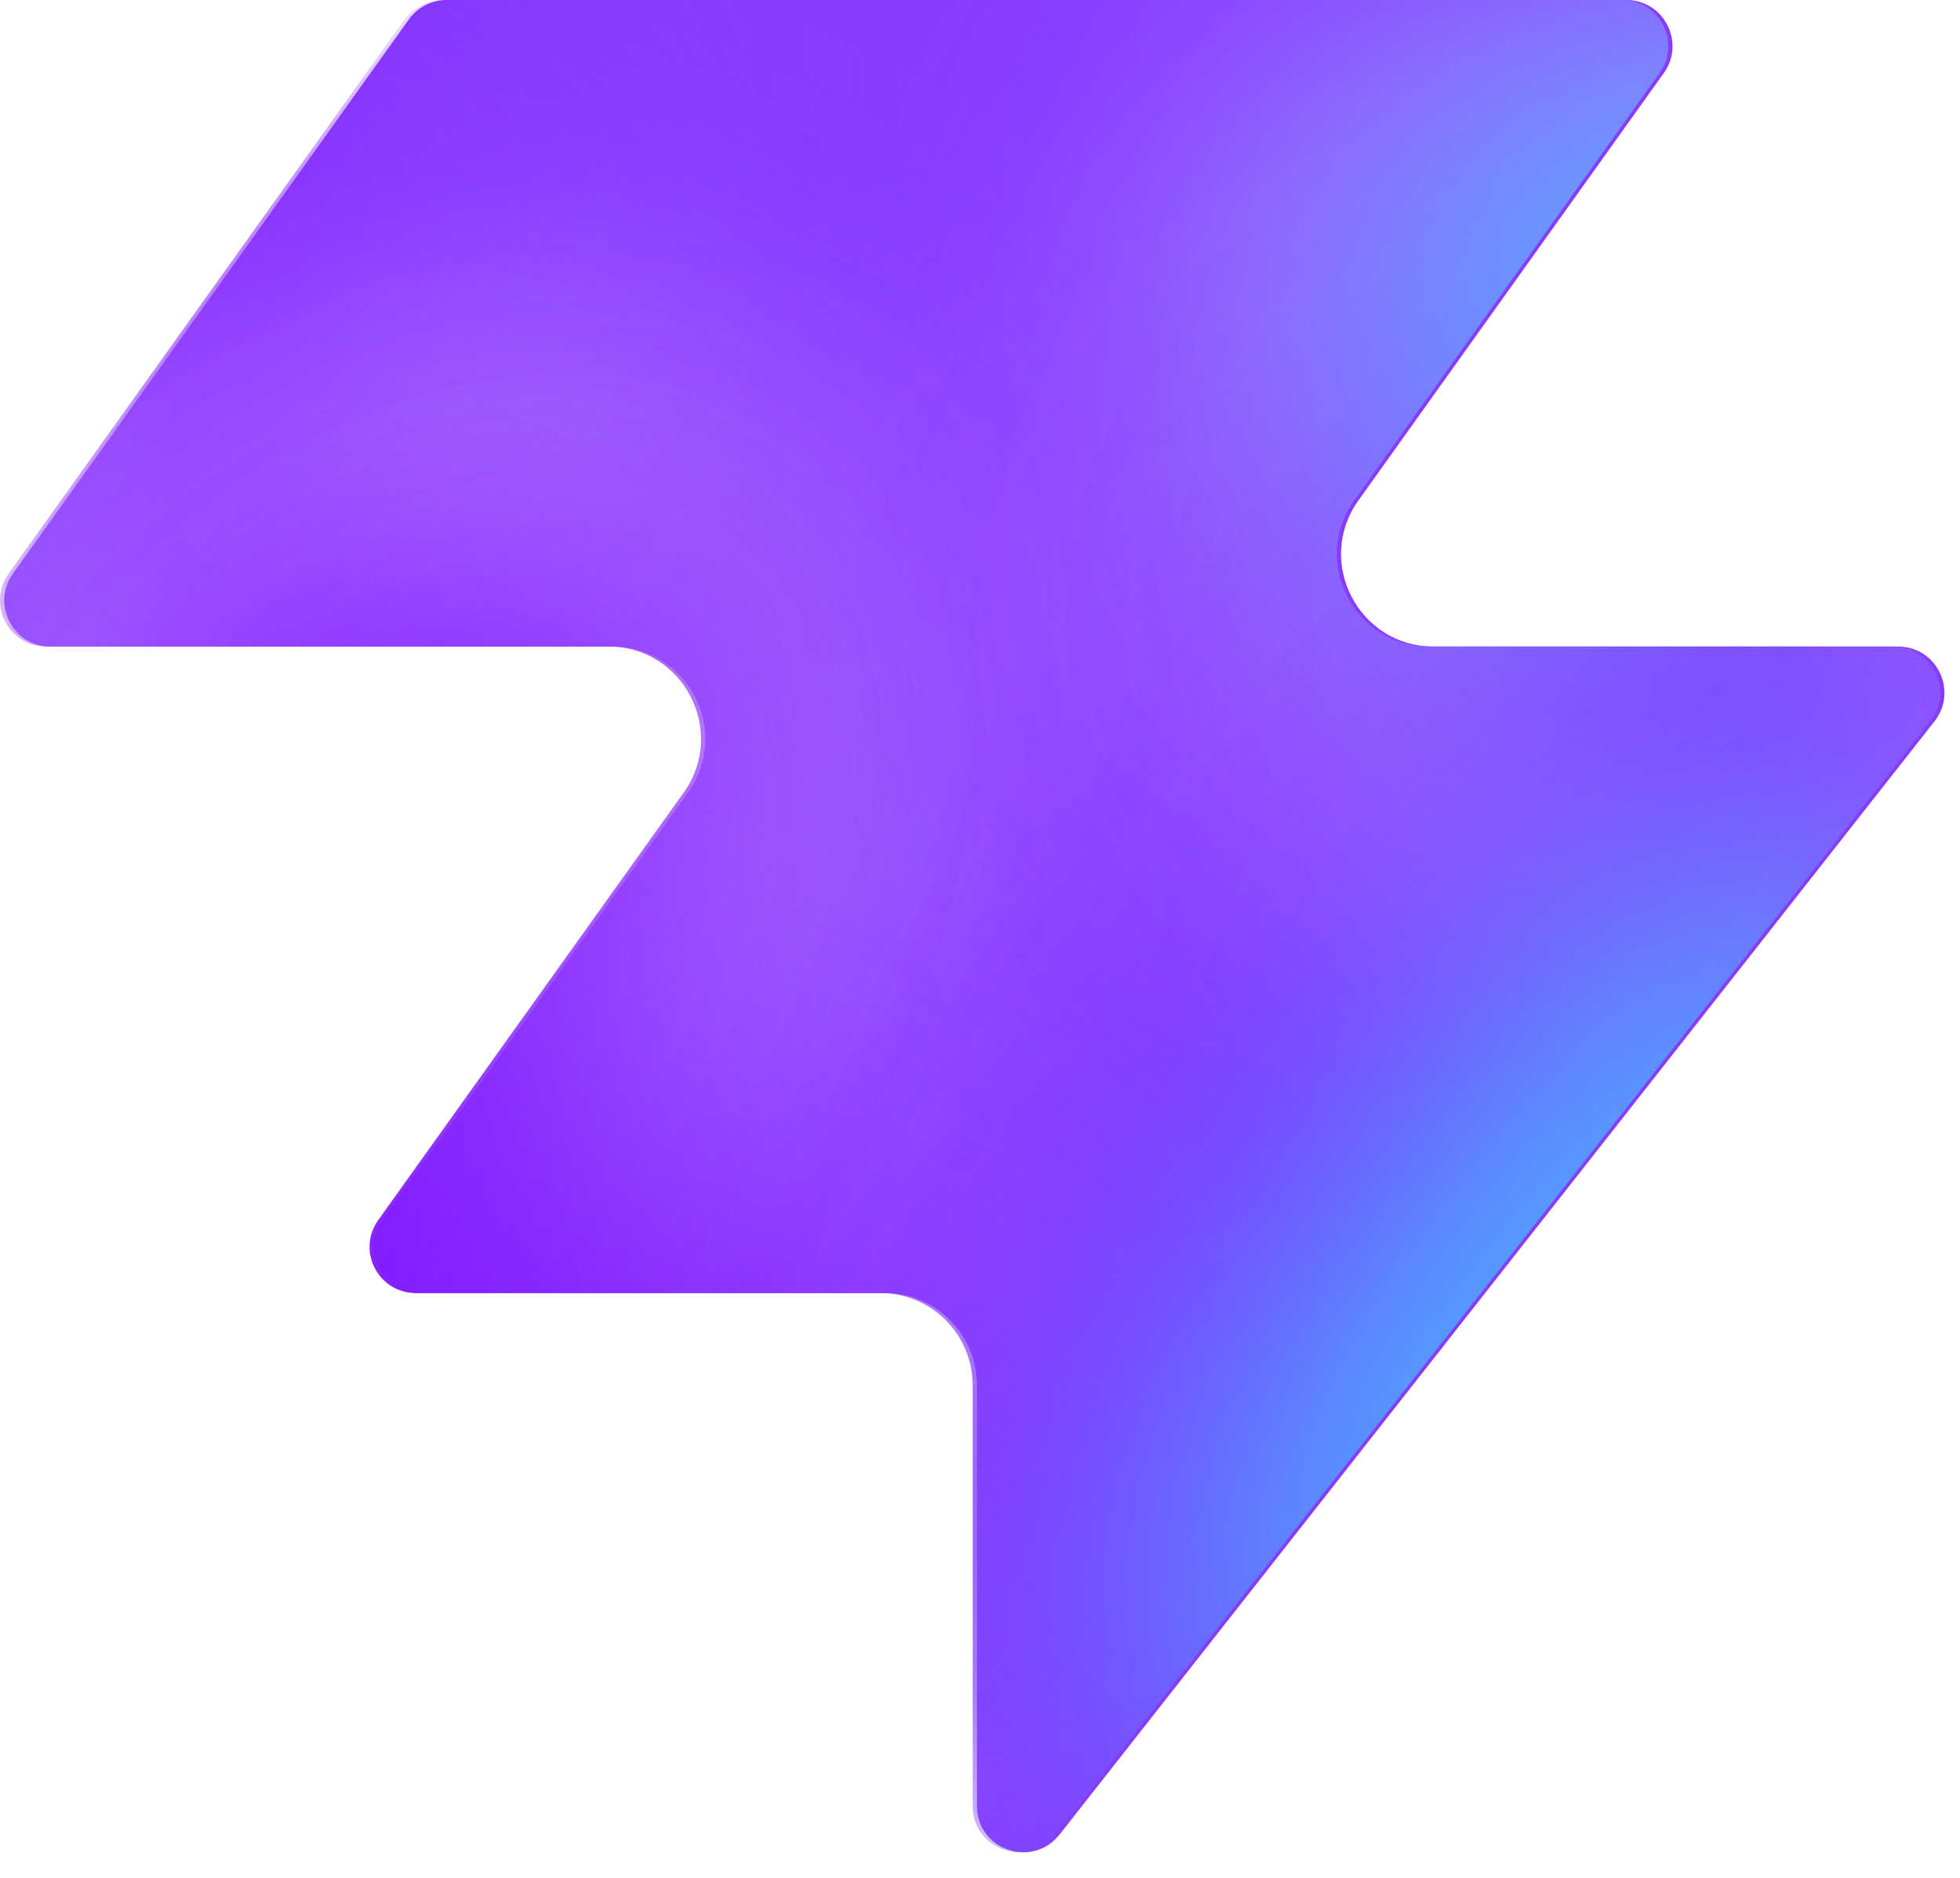
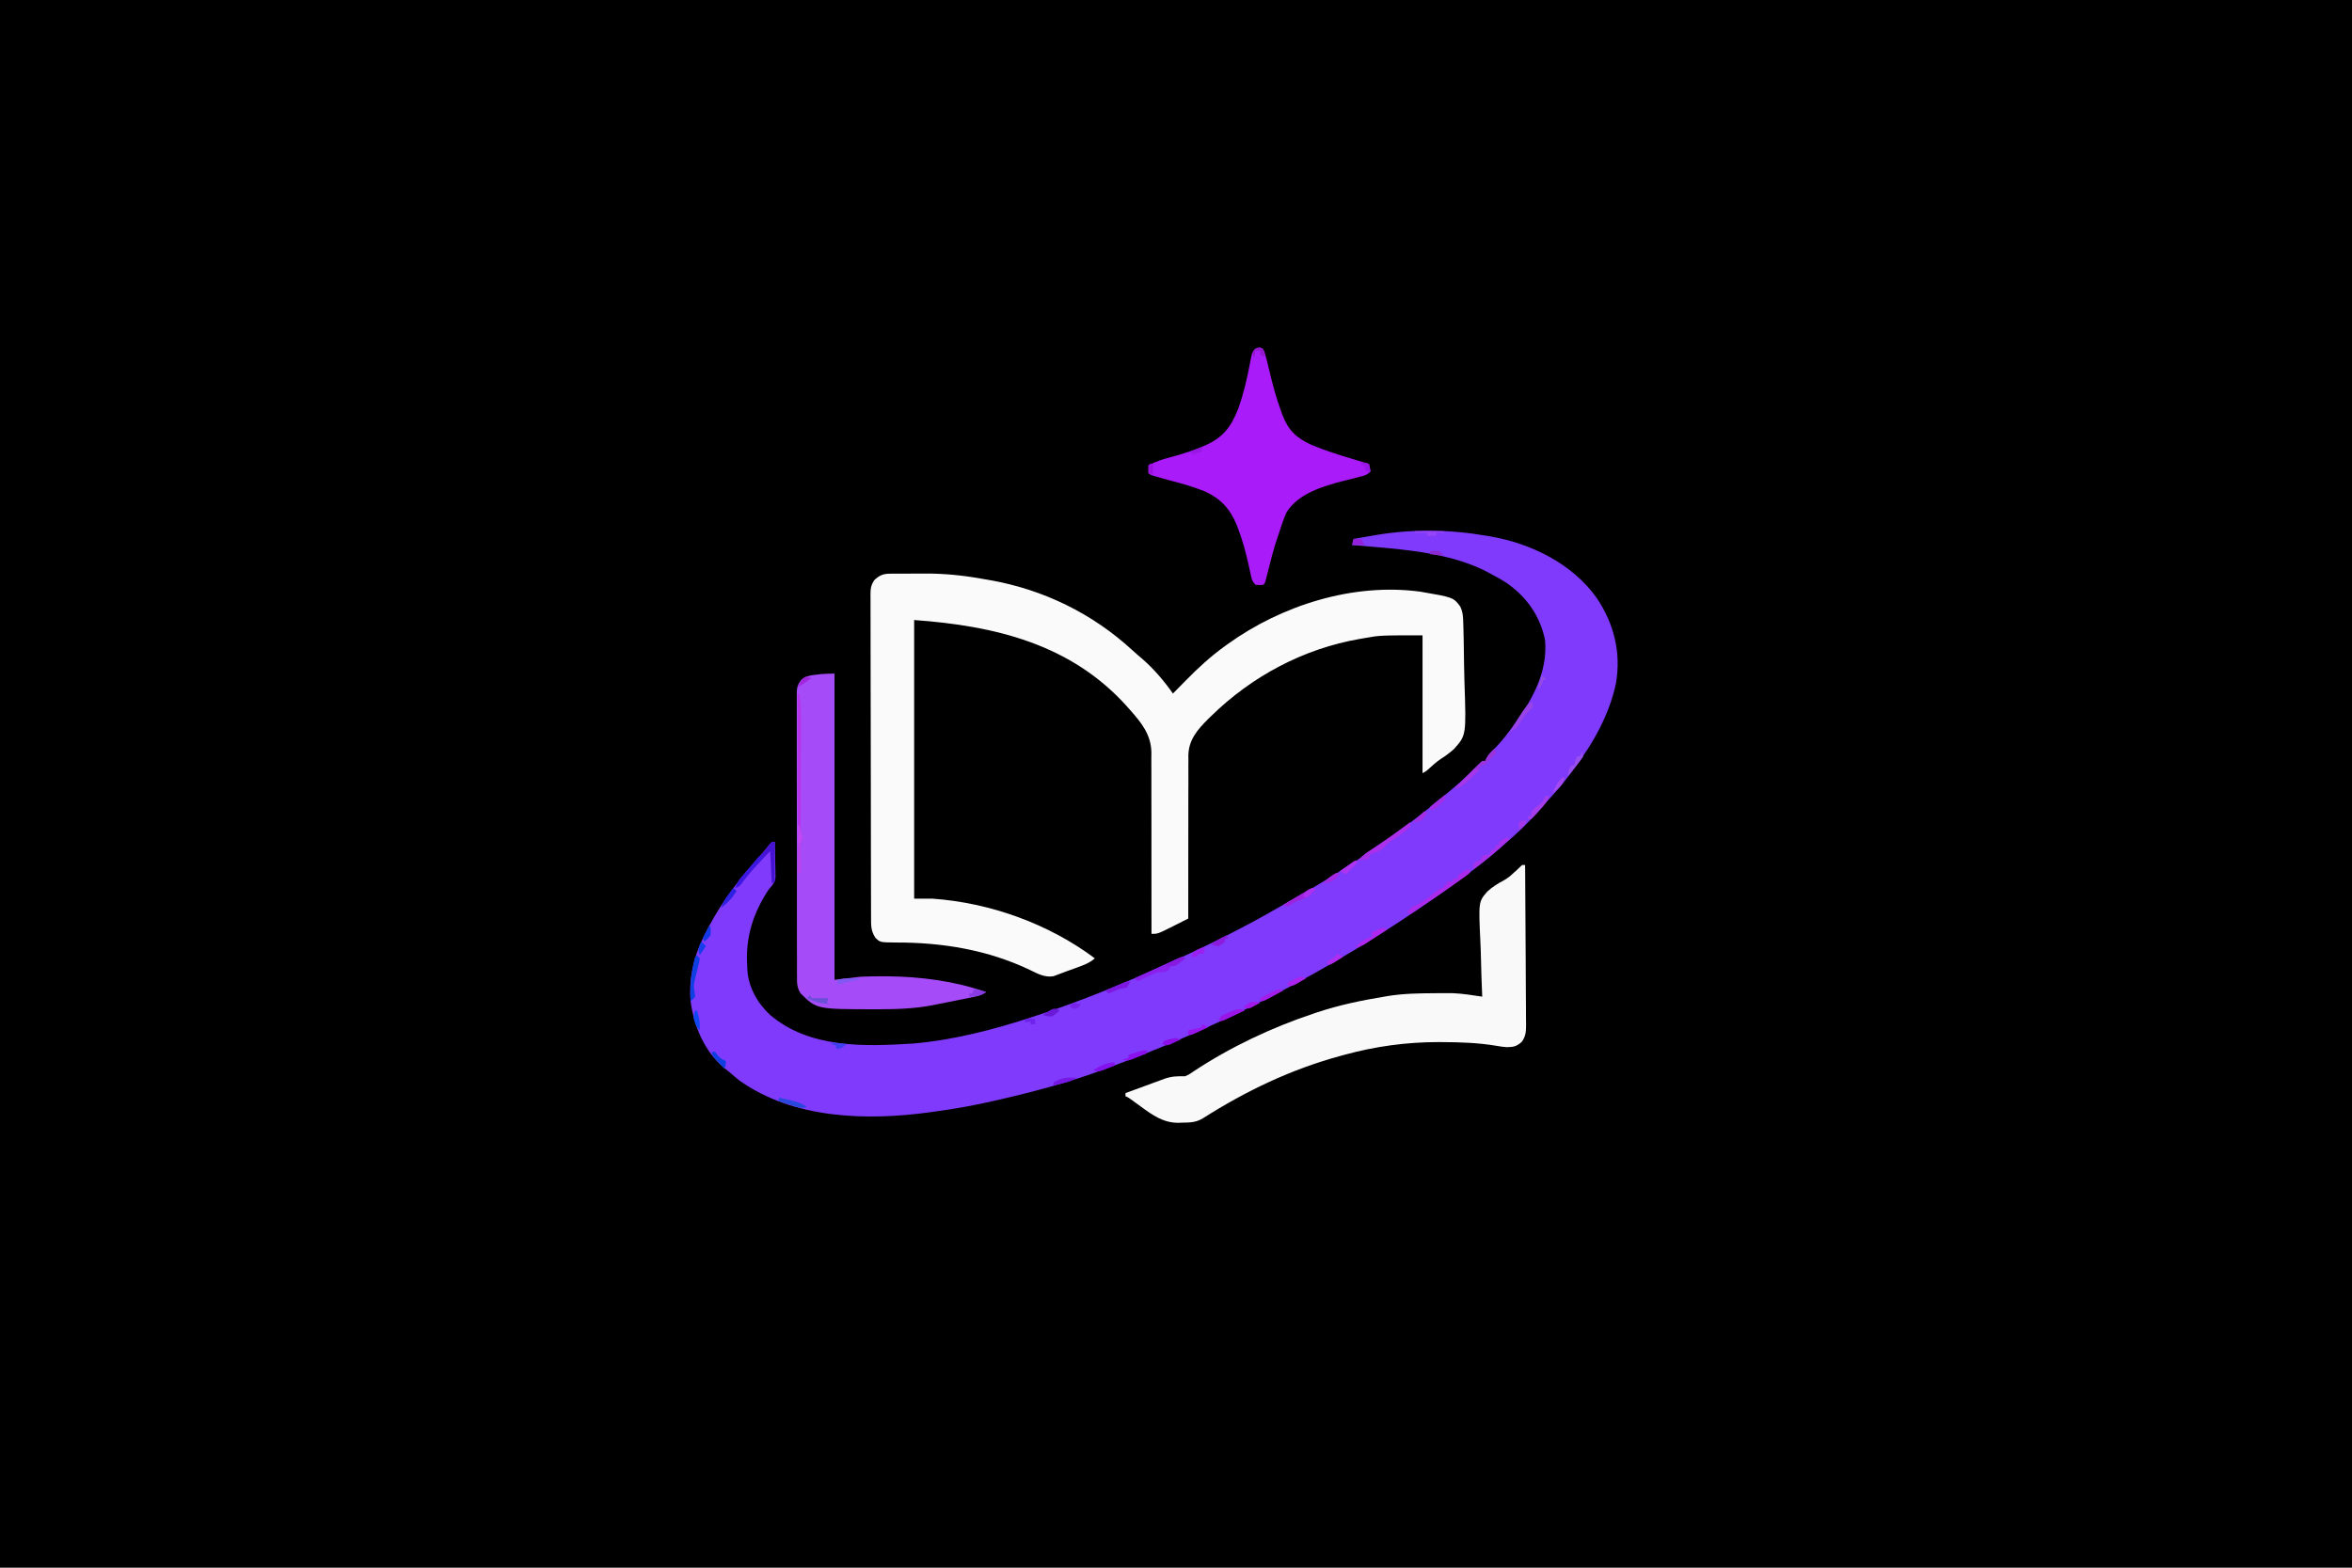
- <svg xmlns="http://www.w3.org/2000/svg" width="48" height="46" fill="none" viewBox="0 0 48 46">
-   <path fill="#863bff" d="M25.946 44.938c-.664.845-2.021.375-2.021-.698V33.937a2.26 2.26 0 0 0-2.262-2.262H10.287c-.92 0-1.456-1.04-.92-1.788l7.48-10.471c1.07-1.497 0-3.578-1.842-3.578H1.237c-.92 0-1.456-1.04-.92-1.788L10.013.474c.214-.297.556-.474.92-.474h28.894c.92 0 1.456 1.04.92 1.788l-7.48 10.471c-1.07 1.498 0 3.579 1.842 3.579h11.377c.943 0 1.473 1.088.89 1.83L25.947 44.94z" style="fill:#863bff;fill:color(display-p3 .525 .23 1);fill-opacity:1" />
-   <mask id="a" width="48" height="46" x="0" y="0" maskUnits="userSpaceOnUse" style="mask-type:alpha">
-     <path fill="#000" d="M25.842 44.938c-.664.844-2.021.375-2.021-.698V33.937a2.26 2.26 0 0 0-2.262-2.262H10.183c-.92 0-1.456-1.04-.92-1.788l7.48-10.471c1.07-1.498 0-3.579-1.842-3.579H1.133c-.92 0-1.456-1.04-.92-1.787L9.91.473c.214-.297.556-.474.92-.474h28.894c.92 0 1.456 1.04.92 1.788l-7.48 10.471c-1.07 1.498 0 3.578 1.842 3.578h11.377c.943 0 1.473 1.088.89 1.832L25.843 44.94z" style="fill:#000;fill-opacity:1" />
-   </mask>
-   <g mask="url(#a)">
-     <g filter="url(#b)">
-       <ellipse cx="5.508" cy="14.704" fill="#ede6ff" rx="5.508" ry="14.704" style="fill:#ede6ff;fill:color(display-p3 .927 .903 1);fill-opacity:1" transform="matrix(.00324 1 1 -.00324 -4.47 31.516)" />
-     </g>
-     <g filter="url(#c)">
-       <ellipse cx="10.399" cy="29.851" fill="#ede6ff" rx="10.399" ry="29.851" style="fill:#ede6ff;fill:color(display-p3 .927 .903 1);fill-opacity:1" transform="matrix(.00324 1 1 -.00324 -39.328 7.883)" />
-     </g>
-     <g filter="url(#d)">
-       <ellipse cx="5.508" cy="30.487" fill="#7e14ff" rx="5.508" ry="30.487" style="fill:#7e14ff;fill:color(display-p3 .492 .077 1);fill-opacity:1" transform="rotate(89.814 -25.913 -14.639)scale(1 -1)" />
-     </g>
-     <g filter="url(#e)">
-       <ellipse cx="5.508" cy="30.599" fill="#7e14ff" rx="5.508" ry="30.599" style="fill:#7e14ff;fill:color(display-p3 .492 .077 1);fill-opacity:1" transform="rotate(89.814 -32.644 -3.334)scale(1 -1)" />
-     </g>
-     <g filter="url(#f)">
-       <ellipse cx="5.508" cy="30.599" fill="#7e14ff" rx="5.508" ry="30.599" style="fill:#7e14ff;fill:color(display-p3 .492 .077 1);fill-opacity:1" transform="matrix(.00324 1 1 -.00324 -34.34 30.47)" />
-     </g>
-     <g filter="url(#g)">
-       <ellipse cx="14.072" cy="22.078" fill="#ede6ff" rx="14.072" ry="22.078" style="fill:#ede6ff;fill:color(display-p3 .927 .903 1);fill-opacity:1" transform="rotate(93.35 24.506 48.493)scale(-1 1)" />
-     </g>
-     <g filter="url(#h)">
-       <ellipse cx="3.47" cy="21.501" fill="#7e14ff" rx="3.47" ry="21.501" style="fill:#7e14ff;fill:color(display-p3 .492 .077 1);fill-opacity:1" transform="rotate(89.009 28.708 47.59)scale(-1 1)" />
-     </g>
-     <g filter="url(#i)">
-       <ellipse cx="3.47" cy="21.501" fill="#7e14ff" rx="3.47" ry="21.501" style="fill:#7e14ff;fill:color(display-p3 .492 .077 1);fill-opacity:1" transform="rotate(89.009 28.708 47.59)scale(-1 1)" />
-     </g>
-     <g filter="url(#j)">
-       <ellipse cx=".387" cy="8.972" fill="#7e14ff" rx="4.407" ry="29.108" style="fill:#7e14ff;fill:color(display-p3 .492 .077 1);fill-opacity:1" transform="rotate(39.51 .387 8.972)" />
-     </g>
-     <g filter="url(#k)">
-       <ellipse cx="47.523" cy="-6.092" fill="#7e14ff" rx="4.407" ry="29.108" style="fill:#7e14ff;fill:color(display-p3 .492 .077 1);fill-opacity:1" transform="rotate(37.892 47.523 -6.092)" />
-     </g>
-     <g filter="url(#l)">
-       <ellipse cx="41.412" cy="6.333" fill="#47bfff" rx="5.971" ry="9.665" style="fill:#47bfff;fill:color(display-p3 .28 .748 1);fill-opacity:1" transform="rotate(37.892 41.412 6.333)" />
-     </g>
-     <g filter="url(#m)">
-       <ellipse cx="-1.879" cy="38.332" fill="#7e14ff" rx="4.407" ry="29.108" style="fill:#7e14ff;fill:color(display-p3 .492 .077 1);fill-opacity:1" transform="rotate(37.892 -1.88 38.332)" />
-     </g>
-     <g filter="url(#n)">
-       <ellipse cx="-1.879" cy="38.332" fill="#7e14ff" rx="4.407" ry="29.108" style="fill:#7e14ff;fill:color(display-p3 .492 .077 1);fill-opacity:1" transform="rotate(37.892 -1.88 38.332)" />
-     </g>
-     <g filter="url(#o)">
-       <ellipse cx="35.651" cy="29.907" fill="#7e14ff" rx="4.407" ry="29.108" style="fill:#7e14ff;fill:color(display-p3 .492 .077 1);fill-opacity:1" transform="rotate(37.892 35.651 29.907)" />
-     </g>
-     <g filter="url(#p)">
-       <ellipse cx="38.418" cy="32.4" fill="#47bfff" rx="5.971" ry="15.297" style="fill:#47bfff;fill:color(display-p3 .28 .748 1);fill-opacity:1" transform="rotate(37.892 38.418 32.4)" />
-     </g>
-   </g>
-   <defs>
-     <filter id="b" width="60.045" height="41.654" x="-19.77" y="16.149" color-interpolation-filters="sRGB" filterUnits="userSpaceOnUse">
-       <feFlood flood-opacity="0" result="BackgroundImageFix" />
-       <feBlend in="SourceGraphic" in2="BackgroundImageFix" result="shape" />
-       <feGaussianBlur result="effect1_foregroundBlur_2002_17158" stdDeviation="7.659" />
-     </filter>
-     <filter id="c" width="90.34" height="51.437" x="-54.613" y="-7.533" color-interpolation-filters="sRGB" filterUnits="userSpaceOnUse">
-       <feFlood flood-opacity="0" result="BackgroundImageFix" />
-       <feBlend in="SourceGraphic" in2="BackgroundImageFix" result="shape" />
-       <feGaussianBlur result="effect1_foregroundBlur_2002_17158" stdDeviation="7.659" />
-     </filter>
-     <filter id="d" width="79.355" height="29.4" x="-49.64" y="2.03" color-interpolation-filters="sRGB" filterUnits="userSpaceOnUse">
-       <feFlood flood-opacity="0" result="BackgroundImageFix" />
-       <feBlend in="SourceGraphic" in2="BackgroundImageFix" result="shape" />
-       <feGaussianBlur result="effect1_foregroundBlur_2002_17158" stdDeviation="4.596" />
-     </filter>
-     <filter id="e" width="79.579" height="29.4" x="-45.045" y="20.029" color-interpolation-filters="sRGB" filterUnits="userSpaceOnUse">
-       <feFlood flood-opacity="0" result="BackgroundImageFix" />
-       <feBlend in="SourceGraphic" in2="BackgroundImageFix" result="shape" />
-       <feGaussianBlur result="effect1_foregroundBlur_2002_17158" stdDeviation="4.596" />
-     </filter>
-     <filter id="f" width="79.579" height="29.4" x="-43.513" y="21.178" color-interpolation-filters="sRGB" filterUnits="userSpaceOnUse">
-       <feFlood flood-opacity="0" result="BackgroundImageFix" />
-       <feBlend in="SourceGraphic" in2="BackgroundImageFix" result="shape" />
-       <feGaussianBlur result="effect1_foregroundBlur_2002_17158" stdDeviation="4.596" />
-     </filter>
-     <filter id="g" width="74.749" height="58.852" x="15.756" y="-17.901" color-interpolation-filters="sRGB" filterUnits="userSpaceOnUse">
-       <feFlood flood-opacity="0" result="BackgroundImageFix" />
-       <feBlend in="SourceGraphic" in2="BackgroundImageFix" result="shape" />
-       <feGaussianBlur result="effect1_foregroundBlur_2002_17158" stdDeviation="7.659" />
-     </filter>
-     <filter id="h" width="61.377" height="25.362" x="23.548" y="2.284" color-interpolation-filters="sRGB" filterUnits="userSpaceOnUse">
-       <feFlood flood-opacity="0" result="BackgroundImageFix" />
-       <feBlend in="SourceGraphic" in2="BackgroundImageFix" result="shape" />
-       <feGaussianBlur result="effect1_foregroundBlur_2002_17158" stdDeviation="4.596" />
-     </filter>
-     <filter id="i" width="61.377" height="25.362" x="23.548" y="2.284" color-interpolation-filters="sRGB" filterUnits="userSpaceOnUse">
-       <feFlood flood-opacity="0" result="BackgroundImageFix" />
-       <feBlend in="SourceGraphic" in2="BackgroundImageFix" result="shape" />
-       <feGaussianBlur result="effect1_foregroundBlur_2002_17158" stdDeviation="4.596" />
-     </filter>
-     <filter id="j" width="56.045" height="63.649" x="-27.636" y="-22.853" color-interpolation-filters="sRGB" filterUnits="userSpaceOnUse">
-       <feFlood flood-opacity="0" result="BackgroundImageFix" />
-       <feBlend in="SourceGraphic" in2="BackgroundImageFix" result="shape" />
-       <feGaussianBlur result="effect1_foregroundBlur_2002_17158" stdDeviation="4.596" />
-     </filter>
-     <filter id="k" width="54.814" height="64.646" x="20.116" y="-38.415" color-interpolation-filters="sRGB" filterUnits="userSpaceOnUse">
-       <feFlood flood-opacity="0" result="BackgroundImageFix" />
-       <feBlend in="SourceGraphic" in2="BackgroundImageFix" result="shape" />
-       <feGaussianBlur result="effect1_foregroundBlur_2002_17158" stdDeviation="4.596" />
-     </filter>
-     <filter id="l" width="33.541" height="35.313" x="24.641" y="-11.323" color-interpolation-filters="sRGB" filterUnits="userSpaceOnUse">
-       <feFlood flood-opacity="0" result="BackgroundImageFix" />
-       <feBlend in="SourceGraphic" in2="BackgroundImageFix" result="shape" />
-       <feGaussianBlur result="effect1_foregroundBlur_2002_17158" stdDeviation="4.596" />
-     </filter>
-     <filter id="m" width="54.814" height="64.646" x="-29.286" y="6.009" color-interpolation-filters="sRGB" filterUnits="userSpaceOnUse">
-       <feFlood flood-opacity="0" result="BackgroundImageFix" />
-       <feBlend in="SourceGraphic" in2="BackgroundImageFix" result="shape" />
-       <feGaussianBlur result="effect1_foregroundBlur_2002_17158" stdDeviation="4.596" />
-     </filter>
-     <filter id="n" width="54.814" height="64.646" x="-29.286" y="6.009" color-interpolation-filters="sRGB" filterUnits="userSpaceOnUse">
-       <feFlood flood-opacity="0" result="BackgroundImageFix" />
-       <feBlend in="SourceGraphic" in2="BackgroundImageFix" result="shape" />
-       <feGaussianBlur result="effect1_foregroundBlur_2002_17158" stdDeviation="4.596" />
-     </filter>
-     <filter id="o" width="54.814" height="64.646" x="8.244" y="-2.416" color-interpolation-filters="sRGB" filterUnits="userSpaceOnUse">
-       <feFlood flood-opacity="0" result="BackgroundImageFix" />
-       <feBlend in="SourceGraphic" in2="BackgroundImageFix" result="shape" />
-       <feGaussianBlur result="effect1_foregroundBlur_2002_17158" stdDeviation="4.596" />
-     </filter>
-     <filter id="p" width="39.409" height="43.623" x="18.713" y="10.588" color-interpolation-filters="sRGB" filterUnits="userSpaceOnUse">
-       <feFlood flood-opacity="0" result="BackgroundImageFix" />
-       <feBlend in="SourceGraphic" in2="BackgroundImageFix" result="shape" />
-       <feGaussianBlur result="effect1_foregroundBlur_2002_17158" stdDeviation="4.596" />
-     </filter>
-   </defs>
+ <svg xmlns="http://www.w3.org/2000/svg" version="1.1" width="1536" height="1024">
+   <path d="M0,0C329.14,0,658.29,0,992.42,0C1176.94,0,1356.47,0,1536,0c0,328.08,0,656.16,0,989.2c0,14.92,0,24.86,0,34.8c-329.14,0-658.29,0-992.42,0c-184.52,0-364.05,0-543.58,0C0,695.92,0,367.84,0,34.8C0,19.88,0,9.94,0,0Z" fill="#000000" />
+   <path d="M971,350c.8,.13,1.6,.27,2.43,.41c26.54,4.58,53.51,17.85,69.35,40.22c11.33,16.83,16.02,35.81,12.51,55.85c-4.26,20.21-14.92,39.2-27.29,55.52c-.84,1.15-1.68,2.29-2.52,3.44c-4.94,6.65-10.29,12.81-15.95,18.85c-2.11,2.26-4.15,4.55-6.15,6.9c-6.25,7.19-13.15,13.63-20.38,19.81c-1.02,.89-2.03,1.79-3.05,2.68C971.29,561.25,962.3,568.24,953,575c-.6,.44-1.21,.88-1.83,1.34c-68.66,49.95-143.09,89.77-222.64,119.35c-2.28,.85-4.57,1.7-6.85,2.56c-22.61,8.49-45.49,14.59-68.99,20c-.93,.21-1.85,.43-2.81,.65c-12.89,2.98-25.76,5.33-38.88,7.1c-.6,.08-.6,.08-3.63,.51c-41.47,5.69-88.97,4.43-124.45-20.69c-2.37-1.88-4.65-3.82-6.92-5.82c-.98-.78-1.95-1.56-2.96-2.36C460.02,686.78,453.21,670.48,451,654c-1.17-14.42,1.7-28.04,8-41c.33-.69,.67-1.38,1.01-2.09C468.5,593.55,479.25,578.46,492,564c.68-.78,1.36-1.56,2.07-2.37c1.14-1.3,2.28-2.61,3.43-3.91c1.49-1.7,2.9-3.46,4.31-5.22c.72-.83,1.45-1.65,2.19-2.5c.66,0,1.32,0,2,0c.12,4.23,.19,8.46,.25,12.69c.02,.6,.02,.6,.1,3.63c.01,1.16,.03,2.31,.04,3.5c.02,1.07,.04,2.13,.06,3.23c-.56,3.68-1.97,5.23-4.45,7.95c-10.18,15.48-15.29,31.38-14,50c.02,.83,.04,1.65,.07,2.5c.62,11.24,6.76,22.05,14.93,29.5c25.74,21.8,61.25,20.65,93.1,18.64c26.82-2.28,53.45-9.23,78.9-17.64c1.32-.43,2.65-.87,3.97-1.3c27.35-8.97,53.79-19.88,80.03-31.7c1.03-.46,2.07-.93,3.13-1.41c24.97-11.26,49.5-23.3,73.2-37.05c2.65-1.53,5.31-3.03,7.98-4.52C878.61,568.21,912.95,545.03,944,519c1.06-.87,2.12-1.74,3.18-2.61c6.6-5.47,12.75-11.17,18.68-17.37C968,497,968,497,970,497c.26-.59,.53-1.19,.8-1.8c1.25-2.29,2.52-3.67,4.42-5.44c3.8-3.7,7.03-7.66,10.22-11.88c.28-.38,.28-.38,1.71-2.26C999.78,458.71,1011,439.81,1009,418c-3.23-15.83-12.31-28.54-25.62-37.55c-3.69-2.35-7.5-4.44-11.38-6.45c-1.02-.54-2.03-1.08-3.08-1.64C949.59,363.12,927.13,359.95,906,358c-1.08-.1-2.16-.2-3.27-.31c-6.57-.61-13.15-1.17-19.73-1.69c.33-1.32,.66-2.64,1-4c3.75-.65,7.5-1.3,11.25-1.94c.52-.09,.52-.09,3.16-.55c24.04-4.08,48.6-3.69,72.59,.49Z" fill="#7F3AFB" />
+   <path d="M581.18,374.73c.81-.01,1.63-.02,2.47-.03c.44,0,.44,0,2.66,0c.93-.01,1.85-.01,2.8-.01c1.96-.01,3.93-.01,5.89-.01c2.93,.01,5.86-.02,8.8-.04c12.67-.04,24.74,1.12,37.2,3.36c1.71,.29,3.42,.59,5.14,.88c35.02,6.07,67.45,21.89,93.56,46.01c2.06,1.89,4.16,3.69,6.3,5.49c7.6,6.62,14.2,14.39,20,22.62c2.79-2.77,5.55-5.56,8.28-8.38c8.07-8.3,16.33-15.84,25.72-22.62c.57-.42,1.14-.83,1.73-1.26c35.37-25.43,81.9-40.13,125.65-34.29c21.74,3.73,21.74,3.73,26.21,9.66c1.76,3.6,1.93,6.81,2,10.73c.03,.78,.06,1.55,.08,2.35c.08,2.56,.14,5.11,.19,7.67c.01,.88,.03,1.76,.05,2.67c.08,4.67,.15,9.33,.2,14c.04,3.84,.13,7.67,.26,11.5c1.19,35.27,1.19,35.27-6.79,44.19c-2.67,2.41-5.4,4.47-8.45,6.38c-3.09,2.03-5.75,4.49-8.48,6.98C931,504,931,504,929,505c0-30,0-60,0-90c-27.79,0-27.79,0-37.56,1.75c-1.09,.18-2.18,.37-3.3,.56c-36.99,6.43-70.63,24.4-97.39,50.63c-.28,.27-.28,.27-1.72,1.66c-7.06,7.08-12.77,13.58-12.96,23.94c.01,1.04,.03,2.08,.04,3.15c-.01,1.13-.02,2.25-.03,3.41c-.03,3.68,0,7.35,.02,11.03c-.01,2.57-.02,5.13-.04,7.69c-.03,6.04-.03,12.08-.01,18.12c.02,6.88,0,13.76-.03,20.64c-.05,14.14-.05,28.28-.02,42.42c-2.56,1.29-5.12,2.59-7.69,3.88c-.72,.36-1.44,.72-2.18,1.1c-10,5.02-10,5.02-14.13,5.02c0-.65,0-1.3,0-1.97c.03-15.84,.02-31.68-.03-47.53c-.02-7.66-.03-15.32-.01-22.98c.01-6.68,0-13.37-.03-20.05c-.02-3.53-.03-7.07,0-10.6c.02-3.96-.01-7.91-.04-11.87c.01-1.16,.03-2.32,.04-3.51c-.19-11.76-6.63-19.56-14.18-28.05c-.56-.64-1.13-1.28-1.71-1.94C699.42,420.6,649.64,408.76,597,405c0,60.67,0,121.33,0,182c4,0,8,0,12,0c37.49,2.64,75.94,16.41,106,39c-3.49,3.02-7.4,4.46-11.69,6c-.71,.26-1.43,.52-2.16,.79c-1.42,.51-2.83,1.02-4.24,1.52c-1.59,.58-3.17,1.17-4.75,1.78c-.75,.28-1.51,.56-2.28,.85c-.63,.23-1.25,.47-1.89,.71c-5.51,.96-10.19-1.5-14.99-3.9c-27.82-13.35-57.8-18.24-88.47-18.11c-9.77-.11-9.77-.11-12.8-3.05c-3.03-4.53-2.88-8.06-2.88-13.38c0-.46,0-.46-.01-2.79c-.01-3.1-.01-6.21-.02-9.31c0-2.22-.01-4.44-.02-6.66c-.01-6.04-.02-12.08-.03-18.12c-.01-3.78-.01-7.55-.02-11.32c-.02-10.44-.03-20.88-.04-31.32c0-2.7,0-5.41-.01-8.12c0-.68,0-1.35,0-2.04c0-10.92-.03-21.83-.06-32.74c-.04-11.2-.05-22.4-.06-33.6c0-6.29-.01-12.58-.03-18.87c-.03-5.91-.03-11.83-.02-17.74c0-2.18-.01-4.35-.02-6.52c-.02-2.97-.01-5.93,0-8.89c0-.43,0-.43-.03-2.62c.04-4.05,.2-6.05,2.43-9.54c3.27-3.14,5.75-4.26,10.27-4.28Z" fill="#FAFAFA" />
+   <path d="M994,565c.66,0,1.32,0,2,0c.12,14.5,.2,29,.26,43.5c.02,6.73,.06,13.46,.12,20.2c.05,6.49,.08,12.99,.09,19.49c.01,2.48,.03,4.95,.06,7.43c.03,3.48,.04,6.95,.04,10.42c.02,1.02,.03,2.05,.05,3.11c-.03,4.51-.09,7.83-2.94,11.48c-3.35,2.96-5.24,3.28-9.68,3.37c-3.29-.3-3.29-.3-6.62-.87c-11.88-2.01-23.86-2.4-35.88-2.44c-.71-.01-1.42-.01-2.14-.01c-20.76-.01-41.34,2.8-61.36,8.32c-.66,.18-1.31,.35-1.99,.53c-32.55,8.77-62.31,23.02-90.68,41.08c-4.39,2.62-8.49,2.64-13.45,2.7c-.73,.03-1.45,.06-2.19,.09c-9.82,.11-16.97-4.95-24.63-10.59c-1.49-1.08-2.97-2.15-4.46-3.23c-.65-.47-1.29-.94-1.96-1.43C737,717,737,717,735,716c0-.66,0-1.32,0-2c4.26-1.58,8.53-3.15,12.81-4.7c1.45-.53,2.89-1.06,4.34-1.6c2.09-.78,4.19-1.54,6.29-2.29c.63-.24,1.27-.48,1.93-.73c4.79-1.7,8.63-1.78,13.63-1.68c2.71-1.26,2.71-1.26,5.38-3.12C803.42,683.96,830.64,671.07,858,662c.77-.26,1.54-.52,2.33-.79c14.28-4.76,28.83-7.75,43.67-10.21c.8-.13,1.59-.27,2.41-.41c10.38-1.67,20.79-1.79,31.28-1.84c1.28-.01,2.56-.02,3.88-.03c1.26,.01,2.52,.01,3.82,.01c.55,.01,.55,.01,3.35,.01c6.45,.23,12.88,1.35,19.26,2.26c-.04-.77-.07-1.55-.11-2.34c-.32-7.34-.56-14.68-.72-22.02c-.08-3.78-.19-7.54-.38-11.32c-1.24-26.4-1.24-26.4,4.67-33.12c3.27-2.93,6.77-5.15,10.66-7.17c2.57-1.41,4.62-3.23,6.76-5.22c.57-.51,1.14-1.02,1.74-1.54c1.15-1.06,2.27-2.16,3.38-3.27Z" fill="#F9F9F9" />
+   <path d="M545,440c0,66.67,0,133.33,0,200c5.67-.67,11.33-1.33,17-2c4.68-.2,9.27-.34,13.94-.31c1.23,0,2.46,.01,3.74,.01c21.78,.27,43.68,3.08,64.32,10.3c-3.25,2.17-5.45,2.67-9.25,3.44c-1.25,.25-2.5,.51-3.79,.77c-1.32,.26-2.64,.53-3.96,.79c-1.28,.26-2.55,.52-3.87,.79c-3.71,.75-7.42,1.48-11.13,2.21c-.98,.2-1.96,.39-2.97,.6c-11.98,2.32-23.99,2.64-36.15,2.65c-.37,0-.37,0-2.21,0c-37.29-.05-37.29-.05-47.8-10.33c-2.38-3.72-2.43-6.77-2.38-11.04c-.01-.82-.02-1.63-.03-2.47c-.01-2.72,0-5.44,.01-8.17c-.01-1.95-.02-3.9-.03-5.86c-.02-5.3-.02-10.6-.01-15.91c0-4.42,0-8.85-.01-13.27c-.02-10.44-.01-20.88,0-31.32c.02-10.78,0-21.55-.03-32.33c-.02-9.25-.03-18.5-.02-27.75c0-5.52,0-11.05-.02-16.57c-.02-5.19-.01-10.39,.01-15.58c.01-1.91,0-3.82-.01-5.72c-.02-2.61,0-5.21,.02-7.81c0-.38,0-.38-.03-2.29c.07-3.92,.53-5.67,2.99-8.78c3.29-2.52,5.57-2.93,9.67-3.36c1.2-.14,2.39-.28,3.63-.43c2.78-.21,5.58-.26,8.37-.26Z" fill="#A64BF8" />
+   <path d="M823.06,226.94C825,228,825,228,825.95,230.37c1.12,3.89,2.07,7.79,3,11.73c2.14,9,4.48,17.83,7.68,26.53c.13,.38,.13,.38,.83,2.3c3.85,10.1,9.16,15.16,18.9,19.61c9,3.79,18.29,6.68,27.64,9.46c1.07,.32,2.13,.64,3.23,.98c2.26,.68,4.51,1.35,6.77,2.02c.63,2.38,.63,2.38,1,5c-2.46,2.46-4.11,2.71-7.46,3.55c-.56,.14-.56,.14-3.37,.87c-2.32,.59-4.65,1.17-6.97,1.75c-13.32,3.44-29.67,8.23-37.2,20.83c-1.94,4.59-3.49,9.26-5,14c-.12,.33-.12,.33-.7,2.03c-2.51,7.27-4.35,14.69-6.23,22.15c-.25,.99-.5,1.98-.77,3.01c-.11,.45-.11,.45-.68,2.73C826,381,826,381,825,382c-2.44,.19-2.44,.19-5,0c-2.4-2.4-2.56-3.74-3.26-7.03c-.23-1.03-.46-2.06-.69-3.12c-.25-1.11-.49-2.21-.74-3.35c-1.85-8.09-3.9-15.95-6.93-23.69c-.28-.71-.56-1.42-.84-2.15c-4.29-10.46-10.62-17.14-20.91-21.78c-7.7-3.11-15.61-5.25-23.62-7.35c-2.7-.71-5.39-1.49-8.07-2.28c-.76-.22-1.51-.44-2.29-.67C751,310,751,310,750,309c-.04-1.67-.04-3.33,0-5c5.12-2.86,10.25-4.27,15.88-5.75c6.85-1.88,13.48-3.96,20-6.81c.62-.27,1.24-.54,1.88-.82c11.21-5.09,16.4-12.15,20.84-23.6c3.49-9.62,5.76-19.45,7.66-29.49c.19-.94,.37-1.87,.56-2.84c.16-.83,.32-1.67,.48-2.52c1.02-3.14,2.33-5.13,5.76-5.23Z" fill="#A91CF9" />
+   <path d="M521,453c.33,0,.66,0,1,0c.88,5.27,1.13,10.31,1.1,15.64c0,.42,0,.42-.01,2.53c0,1.8-.01,3.6-.01,5.41c-.02,2.84-.02,5.69-.03,8.54c-.01,6.05-.03,12.09-.05,18.13c-.02,7.02-.04,14.03-.06,21.05c0,2.81-.01,5.62-.03,8.43c0,1.71,0,3.43-.01,5.15c0,.78-.01,1.56-.01,2.37c0,3.19,.09,5.7,1.11,8.75c-.16,.17-.16,.17-1,1c-.09,1.49-.11,2.98-.1,4.47c.01,.9,.01,1.8,.01,2.73c.01,.94,.02,1.89,.03,2.86c0,.95,.01,1.9,.01,2.88c.01,2.35,.03,4.71,.05,7.06c-.66,0-1.32,0-2,0c0-39,0-78,0-117Z" fill="#B834EC" />
+   <path d="M504,550c.66,0,1.32,0,2,0c0,8.67,0,17.33,0,26c-.66,.33-1.32,.66-2,1c-.17-3.5-.17-3.5-1-21c-5.75,5.57-10.99,11.25-15.96,17.52c-1.9,2.31-3.89,4.41-6.04,6.48c0-4.23,2.4-6.17,5.06-9.19c.5-.58,1.01-1.16,1.52-1.76c1.47-1.69,2.94-3.37,4.42-5.05c.7-.8,1.39-1.6,2.11-2.42c1.13-1.29,2.26-2.58,3.39-3.86c1.49-1.7,2.9-3.46,4.31-5.22c.36-.41,.36-.41,2.19-2.5Z" fill="#4613D4" />
+   <path d="M960,568c0,.66,0,1.32,0,2c-1.32,1.2-1.32,1.2-3.2,2.55c-.35,.25-.35,.25-2.14,1.54c-.77,.55-1.55,1.1-2.35,1.66c-.79,.57-1.58,1.13-2.4,1.71C940.43,584.2,930.72,590.61,921,597c-.66-.33-1.32-.66-2-1c2.22-3.33,3.98-3.97,7.5-5.62c4.31-2.38,8.09-5.52,11.96-8.55C941,580,941,580,943,580c0-.66,0-1.32,0-2c.66,0,1.32,0,2,0c0-.66,0-1.32,0-2c1.32,0,2.64,0,4,0c0-.66,0-1.32,0-2c.99,0,1.98,0,3,0c0-.66,0-1.32,0-2c5.41-4,5.41-4,8-4Z" fill="#AC2AEB" />
+   <path d="M921,537c0,.99,0,1.98,0,3c-3.94,3.74-8.35,6.57-12.9,9.52c-2.1,1.48-2.1,1.48-4.72,4.23c-3.06,2.89-5.31,3.37-9.38,4.25c0,.99,0,1.98,0,3c-2.31,.33-4.62,.66-7,1c2.88-3.07,5.84-5.35,9.38-7.62c4.78-3.14,9.47-6.36,14.12-9.69c.59-.42,1.17-.84,1.78-1.28c2.93-2.1,5.84-4.23,8.72-6.41Z" fill="#AC30EB" />
+   <path d="M772,625c.66,.33,1.32,.66,2,1c-1.1,.84-2.2,1.67-3.31,2.5c-.62,.46-1.23,.93-1.87,1.41C767,631,767,631,764,631c0,.66,0,1.32,0,2c-3,2-3,2-5.26,1.94c-3.71,.08-6.23,1.45-9.55,3.06c-.58,.28-.58,.28-3.52,1.69c-.88,.43-1.76,.86-2.67,1.31c-.66-.66-1.32-1.32-2-2c4.37-2.02,8.75-4.03,13.13-6.04c1.5-.68,2.99-1.37,4.47-2.05c2.14-.99,4.28-1.97,6.42-2.95c.67-.31,1.34-.62,2.03-.94c1.62-.73,3.28-1.38,4.95-2.02Z" fill="#8B20ED" />
+   <path d="M976,489c.33,.99,.66,1.98,1,3c-1.29,1.34-2.58,2.67-3.87,4c-.72,.74-1.44,1.49-2.18,2.25C969,500,969,500,967,500c-.22,.55-.44,1.11-.66,1.68c-1.78,3.09-4.07,5.11-6.71,7.51c-.96,.88-1.92,1.76-2.9,2.67c-2.44,1.91-3.72,2.78-6.73,3.14c.69-.68,1.37-1.37,2.08-2.07c2.08-2.08,4.13-4.17,6.18-6.26c1.14-1.16,2.29-2.32,3.43-3.48c.58-.6,1.16-1.2,1.76-1.81c1.48-1.5,3.01-2.94,4.55-4.38c.66,0,1.32,0,2,0c.25-.58,.5-1.15,.75-1.75c1.42-2.55,3.13-4.27,5.25-6.25Z" fill="#9A33DB" />
+   <path d="M984,547c.66,.33,1.32,.66,2,1c-7.64,7.24-15.44,13.86-24,20c0-3,0-3,1.38-4.69C965,562,965,562,967,562c.33-.99,.66-1.98,1-3c1.65-.33,3.3-.66,5-1c.33-.99,.66-1.98,1-3c.66,0,1.32,0,2,0c.33-.99,.66-1.98,1-3c.66,0,1.32,0,2,0c0-.66,0-1.32,0-2c2.38-1.69,2.38-1.69,5-3Z" fill="#A831EB" />
+   <path d="M455,624c.66,.66,1.32,1.32,2,2c-.43,2.83-.43,2.83-1.31,6.25c-2.93,11.51-2.93,11.51-2.06,15.94c.12,.93,.24,1.85,.37,2.81c-1.48,1.68-1.48,1.68-3,3c-.42-10.13,.44-19.19,3-29c.33-.33,.66-.66,1-1Z" fill="#0E3FE3" />
+   <path d="M496,559c.99,.33,1.98,.66,3,1c-.74,.79-1.47,1.57-2.23,2.38c-8.9,9.56-8.9,9.56-11.77,13.81c-2,2.81-2,2.81-5,3.81c1.58-3.61,3.8-6.36,6.31-9.37c.8-.97,1.6-1.93,2.42-2.92c.75-.9,1.5-1.79,2.27-2.71c.28-.34,.28-.34,1.7-2.05c1.1-1.32,2.2-2.64,3.3-3.95Z" fill="#3C17E2" />
+   <path d="M906,607c-2.74,1.82-5.5,3.63-8.25,5.44c-.78,.51-1.55,1.03-2.36,1.56c-.37,.25-.37,.25-2.28,1.5c-.69,.45-1.38,.91-2.1,1.38C889,618,887.25,618.56,885,619c3.42-3.83,6.01-5.72,11-7c0-.99,0-1.98,0-3c6.63-3.12,6.63-3.12,10-2Z" fill="#B028EF" />
+   <path d="M857,580c.66,.33,1.32,.66,2,1c-3.41,3.94-6.14,5.69-11.07,7.3c-1.93,.7-1.93,.7-4.74,2.45c-.72,.41-1.45,.83-2.19,1.25c-.99-.33-1.98-.66-3-1c3.12-1.87,6.25-3.72,9.38-5.56c.88-.54,1.77-1.07,2.69-1.62c.85-.5,1.7-1,2.58-1.51c.78-.47,1.57-.93,2.38-1.41c.65-.3,1.3-.6,1.97-.9Z" fill="#9E23DE" />
+   <path d="M999,459c.66,0,1.32,0,2,0c0,.99,0,1.98,0,3c-1.15,1.15-2.31,2.3-3.5,3.4c-2.42,2.58-4.14,5.6-5.97,8.61c-1.67,2.17-3.02,2.98-5.53,3.99c9.36-15.07,9.36-15.07,13-19Z" fill="#9842E8" />
+   <path d="M1009,520c.99,0,1.98,0,3,0c-1.63,3.89-4.18,6.65-7,9.75c-.45,.51-.9,1.01-1.37,1.54c-1.16,1.28-2.39,2.5-3.63,3.71c-.66,0-1.32,0-2,0c0-.66,0-1.32,0-2c.66,0,1.32,0,2,0c0-.99,0-1.98,0-3c1.71-1.72,1.71-1.72,3.94-3.5c3.95-3.18,3.95-3.18,5.06-6.5Z" fill="#A53DED" />
+   <path d="M521,539c.33,0,.66,0,1,0c.36,1.64,.71,3.29,1.06,4.94c.2,.91,.4,1.83,.6,2.77c.11,.76,.22,1.51,.34,2.29c-.33,.33-.66,.66-1,1c-.09,1.49-.11,2.98-.1,4.47c.01,.9,.01,1.8,.01,2.73c.01,.94,.02,1.89,.03,2.86c0,.95,.01,1.9,.01,2.88c.01,2.35,.03,4.71,.05,7.06c-.66,0-1.32,0-2,0c0-10.33,0-20.67,0-31Z" fill="#B944EB" />
+   <path d="M963,502c.99,.33,1.98,.66,3,1c-1.91,1.82-3.83,3.63-5.75,5.44c-.54,.51-1.08,1.03-1.63,1.56c-2.83,2.63-4.83,4.28-8.62,5c4.33-4.33,8.67-8.67,13-13Z" fill="#A736EB" />
+   <path d="M1033,491c.33,.99,.66,1.98,1,3c-1.57,2.36-3.15,4.5-4.94,6.69c-.48,.6-.96,1.21-1.46,1.84c-1.19,1.49-2.39,2.98-3.6,4.47c0-3.11,.54-4.35,2-7c.66,0,1.32,0,2,0c.14-.62,.29-1.24,.44-1.87C1029,496,1029,496,1030,494c.66,0,1.32,0,2,0c.33-.99,.66-1.98,1-3Z" fill="#994EEF" />
+   <path d="M749,686c0,.66,0,1.32,0,2c-2.1,.87-4.2,1.72-6.31,2.56c-.59,.24-.59,.24-3.55,1.44c-3.14,1-3.14,1-6.14,0c1.32-.33,2.64-.66,4-1c0-.66,0-1.32,0-2c1.62-.5,3.25-1,4.88-1.5c.9-.28,1.8-.56,2.74-.84C747,686,747,686,749,686Z" fill="#8C11EF" />
+   <path d="M813,660c-2.46,1.17-4.91,2.34-7.37,3.5c-.7,.33-1.4,.67-2.12,1.01C798.23,667,798.23,667,796,667c1-3,1-3,3.58-4.42c1.07-.44,2.13-.88,3.23-1.33c1.06-.45,2.12-.9,3.21-1.36c2.95-.88,4.17-1.01,6.98,.11Z" fill="#9916E6" />
+   <path d="M738,641c-.69,1.94-.69,1.94-2,4c-2.19,.56-2.19,.56-5,1c-2.38,.91-4.67,1.95-7,3c-.66-.66-1.32-1.32-2-2c2.29-1,4.58-2,6.88-3c.32-.14,.32-.14,1.97-.87C735.77,641,735.77,641,738,641Z" fill="#7E17E0" />
+   <path d="M924,347c6.33,0,12.67,0,19,0c0,.33,0,.66,0,1c-1.65,0-3.3,0-5,0c0,.66,0,1.32,0,2c-1.98,0-3.96,0-6,0c0-.66,0-1.32,0-2c-2.64,0-5.28,0-8,0c0-.33,0-.66,0-1Z" fill="#9743F7" />
+   <path d="M509,717c12.67,2.89,12.67,2.89,18,6c-4.17,1.39-7.18-.1-11.19-1.44c-.75-.24-1.5-.48-2.27-.73c-1.85-.6-3.69-1.22-5.54-1.83c.33-.66,.66-1.32,1-2Z" fill="#2847DC" />
+   <path d="M838,647c-2.12,1.17-4.25,2.34-6.37,3.5c-.61,.33-1.21,.67-1.83,1.01C825.23,654,825.23,654,823,654c0-.66,0-1.32,0-2c1.93-1.03,3.87-2.05,5.81-3.06c1.08-.57,2.16-1.14,3.27-1.73C835,646,835,646,838,647Z" fill="#A41EEB" />
+   <path d="M885,562c.66,.33,1.32,.66,2,1c-2.67,2.67-5.33,5.33-8,8c-1.32-.66-2.64-1.32-4-2c3.33-2.33,6.67-4.67,10-7Z" fill="#AF34F1" />
+   <path d="M529,650c.33,.66,.66,1.32,1,2c3.67,0,7.33,0,11,0c-.33,.99-.66,1.98-1,3c.66,.33,1.32,.66,2,1c-5.66-.5-9.88-1.55-15-4c.66-.66,1.32-1.32,2-2Z" fill="#6A50D8" />
+   <path d="M636,646c2.64,.66,5.28,1.32,8,2c-2.9,1.93-3.9,2.3-7.19,2.63c-1.26,.12-2.51,.24-3.81,.37c0-.66,0-1.32,0-2c.66,0,1.32,0,2,0c.33-.99,.66-1.98,1-3Z" fill="#863BE3" />
+   <path d="M479,580c.66,.66,1.32,1.32,2,2c-2.83,4.67-5.68,7.66-10,11c1.59-5.09,4.74-8.87,8-13Z" fill="#2D20E2" />
+   <path d="M785,669c1.32,.66,2.64,1.32,4,2c-1.79,.84-3.58,1.67-5.37,2.5c-.5,.23-.5,.23-3.03,1.41C778,676,778,676,776,676c0-.99,0-1.98,0-3c2.97-.66,5.94-1.32,9-2c0-.66,0-1.32,0-2Z" fill="#9816EC" />
+   <path d="M703,704c-3.17,2.11-5.51,2.76-9.19,3.63c-1.08,.26-2.17,.52-3.29,.78c-.83,.2-1.66,.39-2.52,.59c0-.66,0-1.32,0-2c5.15-3.17,9.16-3.35,15-3Z" fill="#7617E3" />
+   <path d="M728,694c0,.66,0,1.32,0,2c-1.77,.7-3.54,1.38-5.31,2.06c-.5,.19-.5,.19-2.99,1.16C717,700,717,700,714,699c4.23-2.82,8.82-5,14-5Z" fill="#8412EF" />
+   <path d="M465,687c.66,0,1.32,0,2,0c.45,.62,.91,1.24,1.38,1.88c1.72,2.25,3.03,3.05,5.62,4.12c0,3,0,3-1,5c-1.34-1.45-2.67-2.91-4-4.37c-.74-.82-1.48-1.63-2.25-2.47C465,689,465,689,465,687Z" fill="#103FE1" />
+   <path d="M454,660c.33,0,.66,0,1,0c1.76,4.5,2.19,8.18,2,13c-2.53-2.53-3.12-4.55-4-8c.38-2.87,.38-2.87,1-5Z" fill="#0F47F4" />
+   <path d="M853,639c-1.43,.84-2.87,1.67-4.31,2.5c-.4,.23-.4,.23-2.43,1.41C844,644,844,644,841,644c0-.66,0-1.32,0-2c1.24-.7,2.49-1.39,3.75-2.06c.35-.19,.35-.19,2.11-1.16c2.5-.91,3.67-.66,6.14,.22Z" fill="#AB24ED" />
+   <path d="M801,611c.33,.66,.66,1.32,1,2c-.66,0-1.32,0-2,0c0,.66,0,1.32,0,2c-1.69,1.69-1.69,1.69-4,3c-2.75-.31-2.75-.31-5-1c3.12-2.52,6.38-4.27,10-6Z" fill="#8C1BDE" />
+   <path d="M884,352c1.65,0,3.3,0,5,0c.66,1.32,1.32,2.64,2,4c-2.64,0-5.28,0-8,0c.33-1.32,.66-2.64,1-4Z" fill="#9321DB" />
+   <path d="M772,625c.66,.33,1.32,.66,2,1c-5.92,4.9-5.92,4.9-10.44,5.31c-.84-.1-1.69-.2-2.56-.31c3.42-2.87,6.84-4.46,11-6Z" fill="#8819E0" />
+   <path d="M823.19,227.31c.3,.12,.3,.12,1.81,.69c.33,1.65,.66,3.3,1,5c-.99-.33-1.98-.66-3-1c0-.99,0-1.98,0-3c-.99,0-1.98,0-3,0c-.33,1.65-.66,3.3-1,5c-.69-1.81-.69-1.81-1-4c1.6-2.45,2.23-3.11,5.19-2.69Z" fill="#9217CD" />
+   <path d="M561,639c0,.33,0,.66,0,1c-.34,.07-.34,.07-2.05,.4c-.44,.09-.44,.09-2.7,.54c-.88,.17-1.76,.35-2.67,.52c-2.21,.46-4.4,.97-6.58,1.54c0-.99,0-1.98,0-3c4.67-1.21,9.21-1.09,14-1Z" fill="#8059F2" />
+   <path d="M787,619c-.33,1.32-.66,2.64-1,4c-.99,0-1.98,0-3,0c-.66,.66-1.32,1.32-2,2c-.99,0-1.98,0-3,0c1-3,1-3,3.94-4.69C785,619,785,619,787,619Z" fill="#9A20F0" />
+   <path d="M873,570c.66,.33,1.32,.66,2,1c-3.49,4-5.65,5.63-11,6c2.74-2.95,5.38-5.19,9-7Z" fill="#A528E4" />
+   <path d="M944,519c0,3,0,3-1.68,4.82c-.72,.62-1.45,1.23-2.19,1.87c-.72,.62-1.44,1.24-2.18,1.88C936,529,936,529,934,529c0-.66,0-1.32,0-2c1.61-1.44,3.29-2.8,5-4.12c.93-.73,1.86-1.45,2.81-2.2c.72-.55,1.45-1.11,2.19-1.68Z" fill="#A22DE7" />
+   <path d="M771,679c-1.43,.7-2.87,1.38-4.31,2.06c-.4,.19-.4,.19-2.43,1.16C762,683,762,683,759,682c1-2,1-2,2.74-2.67c.71-.17,1.41-.34,2.14-.52c.69-.18,1.39-.36,2.11-.54C768,678,768,678,771,679Z" fill="#8C0FE6" />
+   <path d="M873,623c1.32,.66,2.64,1.32,4,2c-1.29,.84-2.58,1.67-3.87,2.5c-.72,.46-1.44,.93-2.18,1.41C869,630,869,630,867,630c0-.66,0-1.32,0-2c1.66-1.02,3.32-2.02,5-3c.33-.66,.66-1.32,1-2Z" fill="#B02CEE" />
+   <path d="M458,615c.99,.99,1.98,1.98,3,3c-.66,.99-.66,.99-4,6c-1.03-2.79-1.05-3.87-.06-6.75c.35-.74,.7-1.48,1.06-2.25Z" fill="#163DEC" />
+   <path d="M463,605c.33,0,.66,0,1,0c.25,2.75,.25,2.75,0,6c-2,2.38-2,2.38-4,4c-.33-.66-.66-1.32-1-2c.78-1.95,.78-1.95,1.94-4.12c.38-.73,.76-1.45,1.15-2.2c.3-.55,.6-1.11,.91-1.68Z" fill="#1339E6" />
+   <path d="M1020,508c.66,0,1.32,0,2,0c-1.43,5.01-3.98,6.94-8,10c1.37-3.99,3.15-6.88,6-10Z" fill="#A448F2" />
+   <path d="M692,660c-2.12,2.06-2.12,2.06-5,4c-3.31-.25-3.31-.25-6-1c7.29-4.86,7.29-4.86,11-3Z" fill="#6A1AD6" />
+   <path d="M823,655c-1.26,.7-2.54,1.38-3.81,2.06c-.71,.39-1.42,.77-2.15,1.16C815,659,815,659,812,658c3.46-3.46,6.36-4.39,11-3Z" fill="#A219E9" />
+   <path d="M894,556c.33,.66,.66,1.32,1,2c-.33,.99-.66,1.98-1,3c-2.31,.33-4.62,.66-7,1c2.26-2.34,4.28-4.19,7-6Z" fill="#A72FE6" />
+   <path d="M889,302c.83,.17,.83,.17,5,1c.33,1.65,.66,3.3,1,5c-.99,0-1.98,0-3,0c-.33-1.32-.66-2.64-1-4c-.66,0-1.32,0-2,0c0-.66,0-1.32,0-2Z" fill="#9B17E9" />
+   <path d="M706,656c-1.25,1.56-1.25,1.56-3,3c-2.19-.31-2.19-.31-4-1c0-.66,0-1.32,0-2c2.67-1.33,4.17-.67,7,0Z" fill="#7824EA" />
+   <path d="M857,580c.66,.33,1.32,.66,2,1c-2.31,2.5-2.31,2.5-5,5c-.99,0-1.98,0-3,0c1-3,1-3,3.44-4.75c.84-.41,1.69-.83,2.56-1.25Z" fill="#AD30F0" />
+   <path d="M930,530c.66,.33,1.32,.66,2,1c-3.32,4.8-3.32,4.8-6.75,5.81c-.74,.06-1.48,.13-2.25,.19c2.33-2.33,4.67-4.67,7-7Z" fill="#A52DE3" />
+   <path d="M751,303c.66,0,1.32,0,2,0c0,2.31,0,4.62,0,7c-.99-.33-1.98-.66-3-1c-.04-1.67-.04-3.33,0-5c.33-.33,.66-.66,1-1Z" fill="#9C10E1" />
+   <path d="M543,681c3.33,.33,6.67,.67,10,1c-4,3-4,3-7,3c0-.66,0-1.32,0-2c-.99-.33-1.98-.66-3-1c0-.33,0-.66,0-1Z" fill="#3D40EF" />
+   <path d="M676,666c0,.99,0,1.98,0,3c-.99,0-1.98,0-3,0c0-.66,0-1.32,0-2c-.99,.33-1.98,.66-3,1c-.33-.66-.66-1.32-1-2c3.13-1.04,3.99-.93,7,0Z" fill="#6F22EB" />
+   <path d="M521,539c.33,0,.66,0,1,0c.42,1.6,.81,3.2,1.19,4.81c.11,.45,.11,.45,.67,2.71c.04,.82,.09,1.64,.14,2.48c-.99,.99-1.98,1.98-3,3c0-4.33,0-8.67,0-13Z" fill="#C346F3" />
+   <path d="M997,536c-1.37,3.16-1.99,3.99-5,6c0-1.65,0-3.3,0-5c2-1,2-1,5-1Z" fill="#A539EA" />
+   <path d="M1007,441c.99,.99,1.98,1.98,3,3c-.66,0-1.32,0-2,0c-.29,.8-.58,1.61-.87,2.44C1006,449,1006,449,1004,450c.99-2.97,1.98-5.94,3-9Z" fill="#924BE6" />
+   <path d="M934,360c2.81-.19,2.81-.19,6,0c.99,.99,1.98,1.98,3,3c-2.97-.33-5.94-.66-9-1c0-.66,0-1.32,0-2Z" fill="#8B29CF" />
+   <path d="M785,292c0,.99,0,1.98,0,3c-1.98,.66-3.96,1.32-6,2c-.66-.66-1.32-1.32-2-2c2.64-.99,5.28-1.98,8-3Z" fill="#9A17E5" />
+   <path d="M526,442c1.32,.33,2.64,.66,4,1c-3,2-6,4-9,6c2.64-5.27,2.64-5.27,5-7Z" fill="#A126DC" />
</svg>
